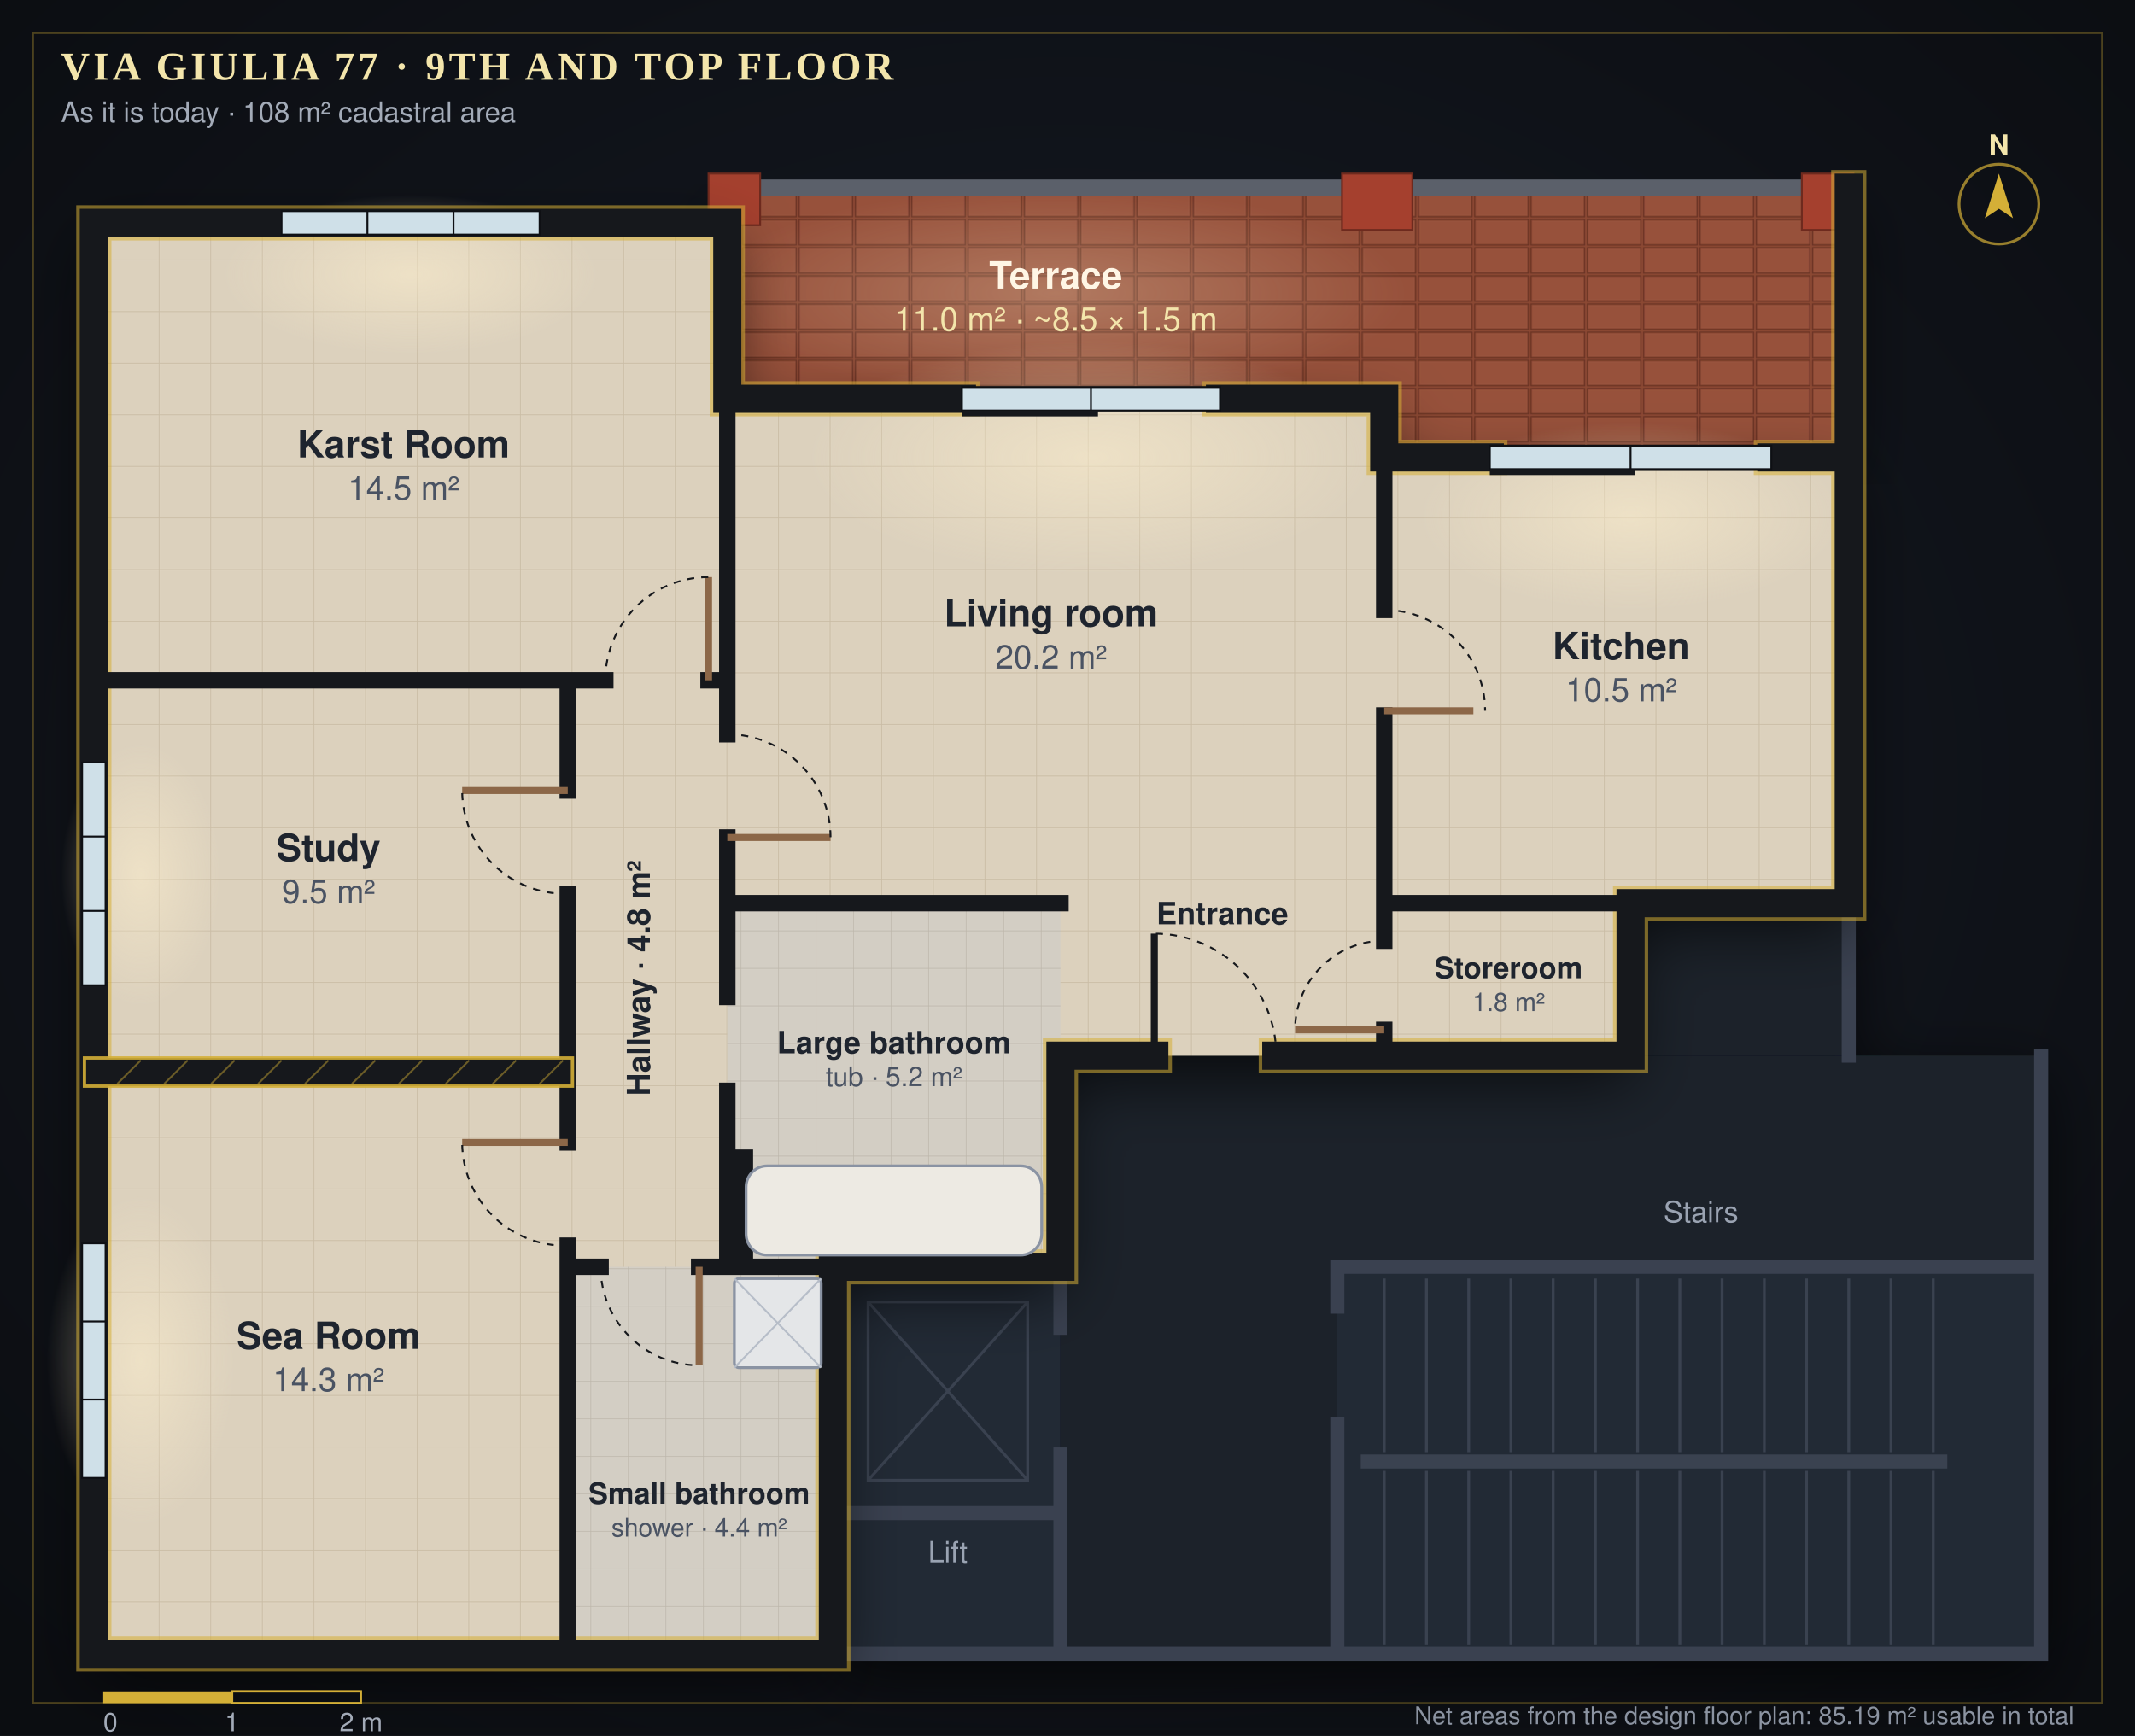
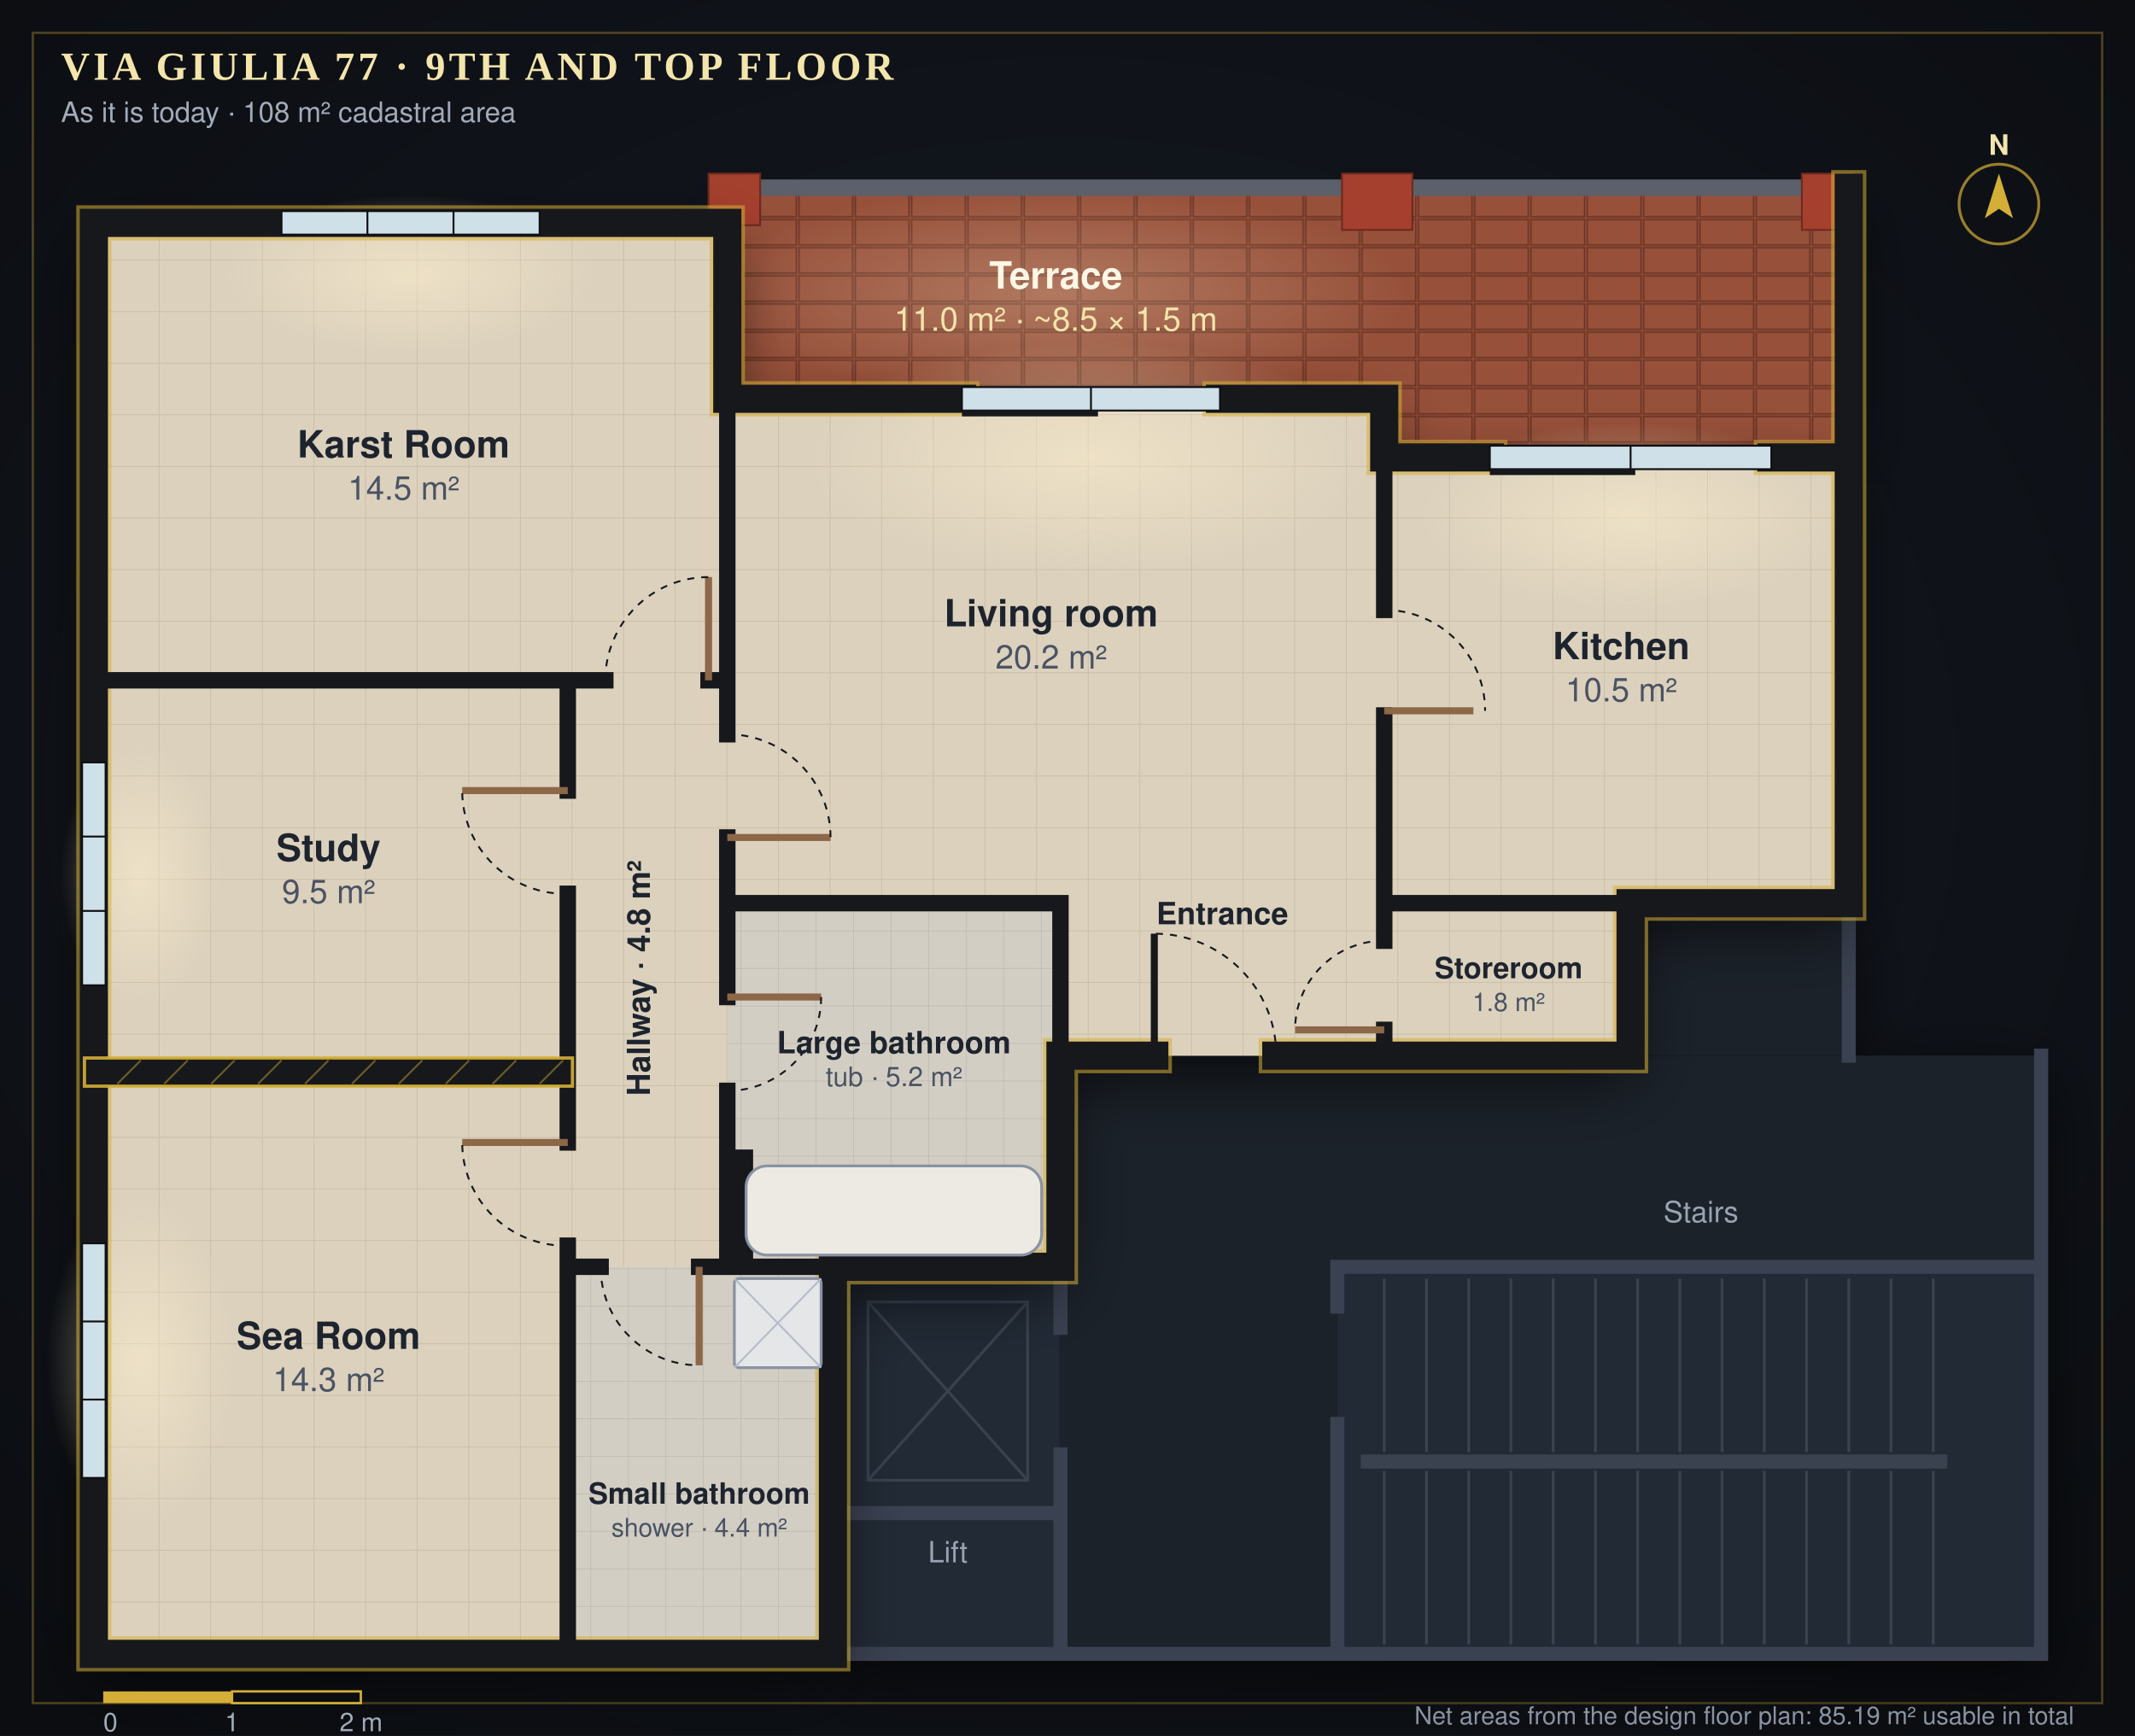
<svg xmlns="http://www.w3.org/2000/svg" viewBox="20 -45 910 740" width="1820" height="1480">
  <defs>
    <pattern id="tile" width="22" height="22" patternUnits="userSpaceOnUse">
      <rect width="22" height="22" fill="#DCD1BD" />
      <path d="M22 0V22H0" fill="none" stroke="#C9BCA5" stroke-width="0.6" />
    </pattern>
    <pattern id="tileb" width="16" height="16" patternUnits="userSpaceOnUse">
      <rect width="16" height="16" fill="#D3CEC4" />
      <path d="M16 0V16H0" fill="none" stroke="#BDB6AA" stroke-width="0.5" />
    </pattern>
    <pattern id="oak" width="252" height="32" patternUnits="userSpaceOnUse">
      <rect x="0" y="0" width="126" height="16" fill="#CBA680" stroke="#A9845E" stroke-width="0.5" />
      <rect x="126" y="0" width="126" height="16" fill="#C59F78" stroke="#A9845E" stroke-width="0.5" />
      <rect x="0" y="16" width="63" height="16" fill="#C7A27B" stroke="#A9845E" stroke-width="0.5" />
      <rect x="63" y="16" width="126" height="16" fill="#CEAA84" stroke="#A9845E" stroke-width="0.5" />
      <rect x="189" y="16" width="63" height="16" fill="#C29C74" stroke="#A9845E" stroke-width="0.5" />
      <path d="M8 6 q40 -2 90 1 M140 10 q35 2 80 -1 M75 24 q30 -2 70 1 M200 22 q20 2 45 0" stroke="#B48E67" stroke-width="0.45" fill="none" opacity="0.7" />
    </pattern>
    <pattern id="mc" width="90" height="90" patternUnits="userSpaceOnUse">
      <rect width="90" height="90" fill="#B1A99E" />
      <circle cx="20" cy="25" r="18" fill="#BDB5AA" opacity="0.5" />
      <circle cx="65" cy="60" r="22" fill="#A49C91" opacity="0.35" />
      <circle cx="70" cy="15" r="10" fill="#C2BBB1" opacity="0.4" />
    </pattern>
    <pattern id="klinker" width="24" height="12" patternUnits="userSpaceOnUse">
      <rect width="24" height="12" fill="#8C4934" />
      <rect x="0.6" y="0.6" width="22.8" height="10.8" fill="#97513B" stroke="#6E3626" stroke-width="0.6" />
    </pattern>
    <filter id="sh" x="-30%" y="-30%" width="160%" height="160%">
      <feDropShadow dx="1.6" dy="2.4" stdDeviation="2" flood-color="#000" flood-opacity="0.32" />
    </filter>
    <filter id="apt" x="-10%" y="-10%" width="120%" height="120%">
      <feDropShadow dx="0" dy="10" stdDeviation="14" flood-color="#000" flood-opacity="0.7" />
    </filter>
    <radialGradient id="sun" cx="50%" cy="50%" r="50%">
      <stop offset="0%" stop-color="#FFF1CF" stop-opacity="0.5" />
      <stop offset="100%" stop-color="#FFF1CF" stop-opacity="0" />
    </radialGradient>
    <radialGradient id="board" cx="50%" cy="45%" r="70%">
      <stop offset="0%" stop-color="#161B25" />
      <stop offset="100%" stop-color="#0B0D11" />
    </radialGradient>
  </defs>
  <rect x="20" y="-45" width="910" height="740" fill="url(#board)" />
  <rect x="34" y="-31" width="882" height="712" fill="none" stroke="#D4AF37" stroke-opacity="0.32" stroke-width="1" />
  <g filter="url(#apt)">
    <polygon points="472,405 890,405 890,495 590,495 590,660 472,660" fill="#1C212B" />
    <rect x="715" y="340" width="93" height="65" fill="#1C212B" />
    <rect x="590" y="495" width="300" height="165" fill="#232935" />
    <rect x="375" y="495" width="97" height="165" fill="#232935" />
  </g>
  <g stroke="#3A4250" stroke-width="1.2">
    <line x1="610" y1="500" x2="610" y2="574" />
    <line x1="628" y1="500" x2="628" y2="574" />
    <line x1="646" y1="500" x2="646" y2="574" />
    <line x1="664" y1="500" x2="664" y2="574" />
    <line x1="682" y1="500" x2="682" y2="574" />
    <line x1="700" y1="500" x2="700" y2="574" />
    <line x1="718" y1="500" x2="718" y2="574" />
    <line x1="736" y1="500" x2="736" y2="574" />
    <line x1="754" y1="500" x2="754" y2="574" />
    <line x1="772" y1="500" x2="772" y2="574" />
    <line x1="790" y1="500" x2="790" y2="574" />
    <line x1="808" y1="500" x2="808" y2="574" />
    <line x1="826" y1="500" x2="826" y2="574" />
    <line x1="844" y1="500" x2="844" y2="574" />
    <line x1="610" y1="582" x2="610" y2="656" />
    <line x1="628" y1="582" x2="628" y2="656" />
    <line x1="646" y1="582" x2="646" y2="656" />
    <line x1="664" y1="582" x2="664" y2="656" />
    <line x1="682" y1="582" x2="682" y2="656" />
    <line x1="700" y1="582" x2="700" y2="656" />
    <line x1="718" y1="582" x2="718" y2="656" />
    <line x1="736" y1="582" x2="736" y2="656" />
    <line x1="754" y1="582" x2="754" y2="656" />
    <line x1="772" y1="582" x2="772" y2="656" />
    <line x1="790" y1="582" x2="790" y2="656" />
    <line x1="808" y1="582" x2="808" y2="656" />
    <line x1="826" y1="582" x2="826" y2="656" />
    <line x1="844" y1="582" x2="844" y2="656" />
  </g>
  <rect x="600" y="575" width="250" height="6" fill="#3A4250" />
  <rect x="390" y="510" width="68" height="76" fill="none" stroke="#3A4250" stroke-width="1.2" />
  <path d="M390 510 L458 586 M458 510 L390 586" stroke="#3A4250" stroke-width="1.2" />
  <g fill="none" stroke="#3A4150" stroke-width="6" stroke-linecap="square">
    <path d="M890,405 L890,660 L375,660 M590,495 L890,495 M590,495 L590,512 M590,562 L590,660 M472,495 L472,521 M472,575 L472,660 M375,600 L472,600 M808,340 L808,405" />
  </g>
  <polygon points="330,35 808,35 808,150 610,150 610,125 330,125" fill="url(#klinker)" filter="url(#apt)" />
  <ellipse cx="470" cy="80" rx="150" ry="45" fill="url(#sun)" opacity="0.5" />
  <line x1="330" y1="35" x2="808" y2="35" stroke="#5B606A" stroke-width="7" />
  <g fill="#A5402E" stroke="#6E2A1E" stroke-width="0.8">
    <rect x="322" y="29" width="22" height="22" />
    <rect x="592" y="29" width="30" height="24" />
    <rect x="788" y="29" width="22" height="24" />
  </g>
  <polygon points="60,50 330,50 330,125 610,125 610,150 808,150 808,340 715,340 715,405 472,405 472,495 375,495 375,660 60,660" fill="url(#tile)" filter="url(#apt)" />
  <rect x="330" y="340" width="142" height="155" fill="url(#tileb)" />
  <rect x="262" y="495" width="113" height="165" fill="url(#tileb)" />
  <ellipse cx="485" cy="150" rx="120" ry="50" fill="url(#sun)" />
  <ellipse cx="715" cy="175" rx="90" ry="40" fill="url(#sun)" />
  <ellipse cx="195" cy="72" rx="80" ry="34" fill="url(#sun)" />
  <ellipse cx="80" cy="535" rx="40" ry="70" fill="url(#sun)" />
  <ellipse cx="80" cy="328" rx="34" ry="56" fill="url(#sun)" />
  <g fill="none" stroke-linecap="square">
    <path stroke="#D4AF37" stroke-opacity="0.55" stroke-width="15" d="M330,125 L330,50 L60,50 L60,660 L375,660 L375,495 L472,495 L472,405 L512,405 M564,405 L715,405 L715,340 L808,340 L808,150 L775,150 M655,150 L610,150 L610,125 L540,125 M430,125 L330,125 M808,150 L808,35" />
    <path stroke="#16181C" stroke-width="12" d="M330,125 L330,50 L60,50 L60,660 L375,660 L375,495 L472,495 L472,405 L512,405 M564,405 L715,405 L715,340 L808,340 L808,150 L775,150 M655,150 L610,150 L610,125 L540,125 M430,125 L330,125 M808,150 L808,35" />
-     <path stroke="#16181C" stroke-width="7" d="M330,125 L330,268 M330,312 L330,380 M330,420 L330,495 M60,245 L278,245 M322,245 L330,245 M262,245 L262,292 M262,336 L262,442 M262,486 L262,495 L276,495 M318,495 L375,495 M262,495 L262,660 M330,340 L472,340 M610,125 L610,215 M610,260 L610,356 M610,394 L610,405 M610,340 L715,340" />
+     <path stroke="#16181C" stroke-width="7" d="M330,125 L330,268 M330,312 L330,380 M330,420 L330,495 M60,245 L278,245 M322,245 L330,245 M262,245 L262,292 M262,336 L262,442 M262,486 L262,495 L276,495 M318,495 L375,495 M262,495 L262,660 M330,340 L472,340 M472,340 L472,405 M610,125 L610,215 M610,260 L610,356 M610,394 L610,405 M610,340 L715,340" />
  </g>
  <rect x="56" y="406" width="208" height="12" fill="#16181C" stroke="#D4AF37" stroke-opacity="0.9" stroke-width="1.4" />
  <g stroke="#D4AF37" stroke-opacity="0.45" stroke-width="0.8">
    <line x1="70" y1="417" x2="80" y2="407" />
    <line x1="90" y1="417" x2="100" y2="407" />
    <line x1="110" y1="417" x2="120" y2="407" />
    <line x1="130" y1="417" x2="140" y2="407" />
    <line x1="150" y1="417" x2="160" y2="407" />
    <line x1="170" y1="417" x2="180" y2="407" />
    <line x1="190" y1="417" x2="200" y2="407" />
    <line x1="210" y1="417" x2="220" y2="407" />
    <line x1="230" y1="417" x2="240" y2="407" />
    <line x1="250" y1="417" x2="260" y2="407" />
  </g>
  <rect x="330" y="445" width="11" height="50" fill="#16181C" />
  <g fill="#CFE0E8" stroke="#0E1014" stroke-width="0.8">
    <rect x="140" y="45" width="110" height="10" />
    <rect x="55" y="280" width="10" height="95" />
    <rect x="55" y="485" width="10" height="100" />
    <rect x="430" y="120" width="110" height="10" />
    <rect x="655" y="145" width="120" height="10" />
  </g>
  <g stroke="#0E1014" stroke-width="0.8">
    <line x1="176.6" y1="45" x2="176.6" y2="55" />
    <line x1="213.3" y1="45" x2="213.3" y2="55" />
    <line x1="55" y1="311.6" x2="65" y2="311.6" />
    <line x1="55" y1="343.3" x2="65" y2="343.3" />
    <line x1="55" y1="518.3" x2="65" y2="518.3" />
    <line x1="55" y1="551.6" x2="65" y2="551.6" />
    <line x1="485" y1="120" x2="485" y2="130" />
    <line x1="715" y1="145" x2="715" y2="155" />
  </g>
  <g fill="none" stroke="#16181C">
    <line x1="512" y1="405" x2="512" y2="353" stroke-width="3" />
    <path d="M564,405 A52,52 0 0 0 512,353" stroke-width="0.8" stroke-dasharray="3 3" />
    <rect x="430" y="130" width="58" height="2.5" fill="#16181C" stroke="none" />
    <g stroke="#8C6748" stroke-width="3">
      <line x1="330" y1="312" x2="374" y2="312" />
+       <line x1="330" y1="380" x2="370" y2="380" />
      <line x1="322" y1="245" x2="322" y2="201" />
      <line x1="262" y1="292" x2="217" y2="292" />
      <line x1="262" y1="442" x2="217" y2="442" />
      <line x1="318" y1="495" x2="318" y2="537" />
    </g>
    <g stroke-width="0.8" stroke-dasharray="3 3">
      <path d="M330,268 A44,44 0 0 1 374,312" />
+       <path d="M370,380 A40,40 0 0 1 330,420" />
      <path d="M278,245 A44,44 0 0 1 322,201" />
      <path d="M262,336 A44,44 0 0 1 217,292" />
      <path d="M262,486 A44,44 0 0 1 217,442" />
      <path d="M276,495 A42,42 0 0 0 318,537" />
    </g>
  </g>
  <rect x="655" y="155" width="62" height="2.5" fill="#16181C" />
  <line x1="610" y1="258" x2="648" y2="258" stroke="#8C6748" stroke-width="3" />
  <path d="M610,215 A43,43 0 0 1 653,258" fill="none" stroke="#16181C" stroke-width="0.8" stroke-dasharray="3 3" />
  <line x1="610" y1="394" x2="572" y2="394" stroke="#8C6748" stroke-width="3" />
  <path d="M610,356 A38,38 0 0 0 572,394" fill="none" stroke="#16181C" stroke-width="0.8" stroke-dasharray="3 3" />
  <rect x="338" y="452" width="126" height="38" rx="9" fill="#EDEAE3" stroke="#8A93A3" stroke-width="1.2" />
  <rect x="333" y="500" width="37" height="38" rx="2" fill="#E4E6E8" stroke="#8A93A3" stroke-width="1.2" />
  <path d="M333 500 L370 538 M370 500 L333 538" stroke="#B6BDC8" stroke-width="0.8" />
  <g font-family="Segoe UI, Helvetica Neue, Helvetica, Arial, sans-serif" text-anchor="middle">
    <text x="468" y="222" font-size="16.0" font-weight="700" fill="#1E242E">Living room</text>
    <text x="468" y="240" font-size="14.0" fill="#4A5363">20.2 m²</text>
    <text x="711" y="236" font-size="16.0" font-weight="700" fill="#1E242E">Kitchen</text>
    <text x="711" y="254" font-size="14.0" fill="#4A5363">10.5 m²</text>
    <text x="663" y="372" font-size="12.5" font-weight="700" fill="#1E242E">Storeroom</text>
    <text x="663" y="386" font-size="10.9" fill="#4A5363">1.8 m²</text>
    <text x="541" y="349" font-size="13.1" font-weight="700" fill="#1E242E">Entrance</text>
    <text x="192" y="150" font-size="16.0" font-weight="700" fill="#1E242E">Karst Room</text>
    <text x="192" y="168" font-size="14.0" fill="#4A5363">14.5 m²</text>
    <text x="160" y="322" font-size="16.0" font-weight="700" fill="#1E242E">Study</text>
    <text x="160" y="340" font-size="14.0" fill="#4A5363">9.5 m²</text>
    <text x="160" y="530" font-size="16.0" font-weight="700" fill="#1E242E">Sea Room</text>
    <text x="160" y="548" font-size="14.0" fill="#4A5363">14.3 m²</text>
    <text x="401" y="404" font-size="13.1" font-weight="700" fill="#1E242E">Large bathroom</text>
    <text x="401" y="418" font-size="11.5" fill="#4A5363">tub · 5.2 m²</text>
    <text x="318" y="596" font-size="12.5" font-weight="700" fill="#1E242E">Small bathroom</text>
    <text x="318" y="610" font-size="10.9" fill="#4A5363">shower · 4.4 m²</text>
    <text transform="translate(297 372) rotate(-90)" font-size="13.5" font-weight="700" fill="#1E242E">Hallway · 4.8 m²</text>
    <text x="470" y="78" font-size="16" font-weight="700" fill="#FFF6E5">Terrace</text>
    <text x="470" y="96" font-size="14" fill="#F3E5AB">11.0 m² · ~8.5 × 1.5 m</text>
    <text x="424" y="621" font-size="12.5" fill="#9AA3B2">Lift</text>
    <text x="745" y="476" font-size="12.5" fill="#9AA3B2">Stairs</text>
  </g>
  <text x="46" y="-11" font-family="Georgia, 'Times New Roman', serif" font-size="17" font-weight="700" letter-spacing="1.5" fill="#F3E5AB">VIA GIULIA 77 · 9TH AND TOP FLOOR</text>
  <text x="46" y="7" font-family="Segoe UI, Helvetica Neue, Helvetica, Arial, sans-serif" font-size="12" fill="#A3ABB8">As it is today · 108 m² cadastral area</text>
  <g transform="translate(872 42)">
    <circle r="17" fill="none" stroke="#D4AF37" stroke-opacity="0.7" stroke-width="1.2" />
    <path d="M0 -13 L6 6 L0 2 L-6 6 Z" fill="#D4AF37" />
    <text y="-21" font-family="Segoe UI, Helvetica Neue, Helvetica, Arial, sans-serif" font-size="12" font-weight="700" text-anchor="middle" fill="#F3E5AB">N</text>
  </g>
  <g transform="translate(64 676)" font-family="Segoe UI, Helvetica Neue, Helvetica, Arial, sans-serif" font-size="11" fill="#A3ABB8">
    <rect width="54.9" height="5" fill="#D4AF37" />
    <rect x="54.9" width="54.9" height="5" fill="#0B0D11" stroke="#D4AF37" stroke-width="1" />
    <text x="0" y="17">0</text>
    <text x="54.9" y="17" text-anchor="middle">1</text>
    <text x="109.9" y="17" text-anchor="middle">2 m</text>
  </g>
  <text x="904" y="690" font-family="Segoe UI, Helvetica Neue, Helvetica, Arial, sans-serif" font-size="10.5" text-anchor="end" fill="#8B93A1">Net areas from the design floor plan: 85.19 m² usable in total</text>
</svg>
